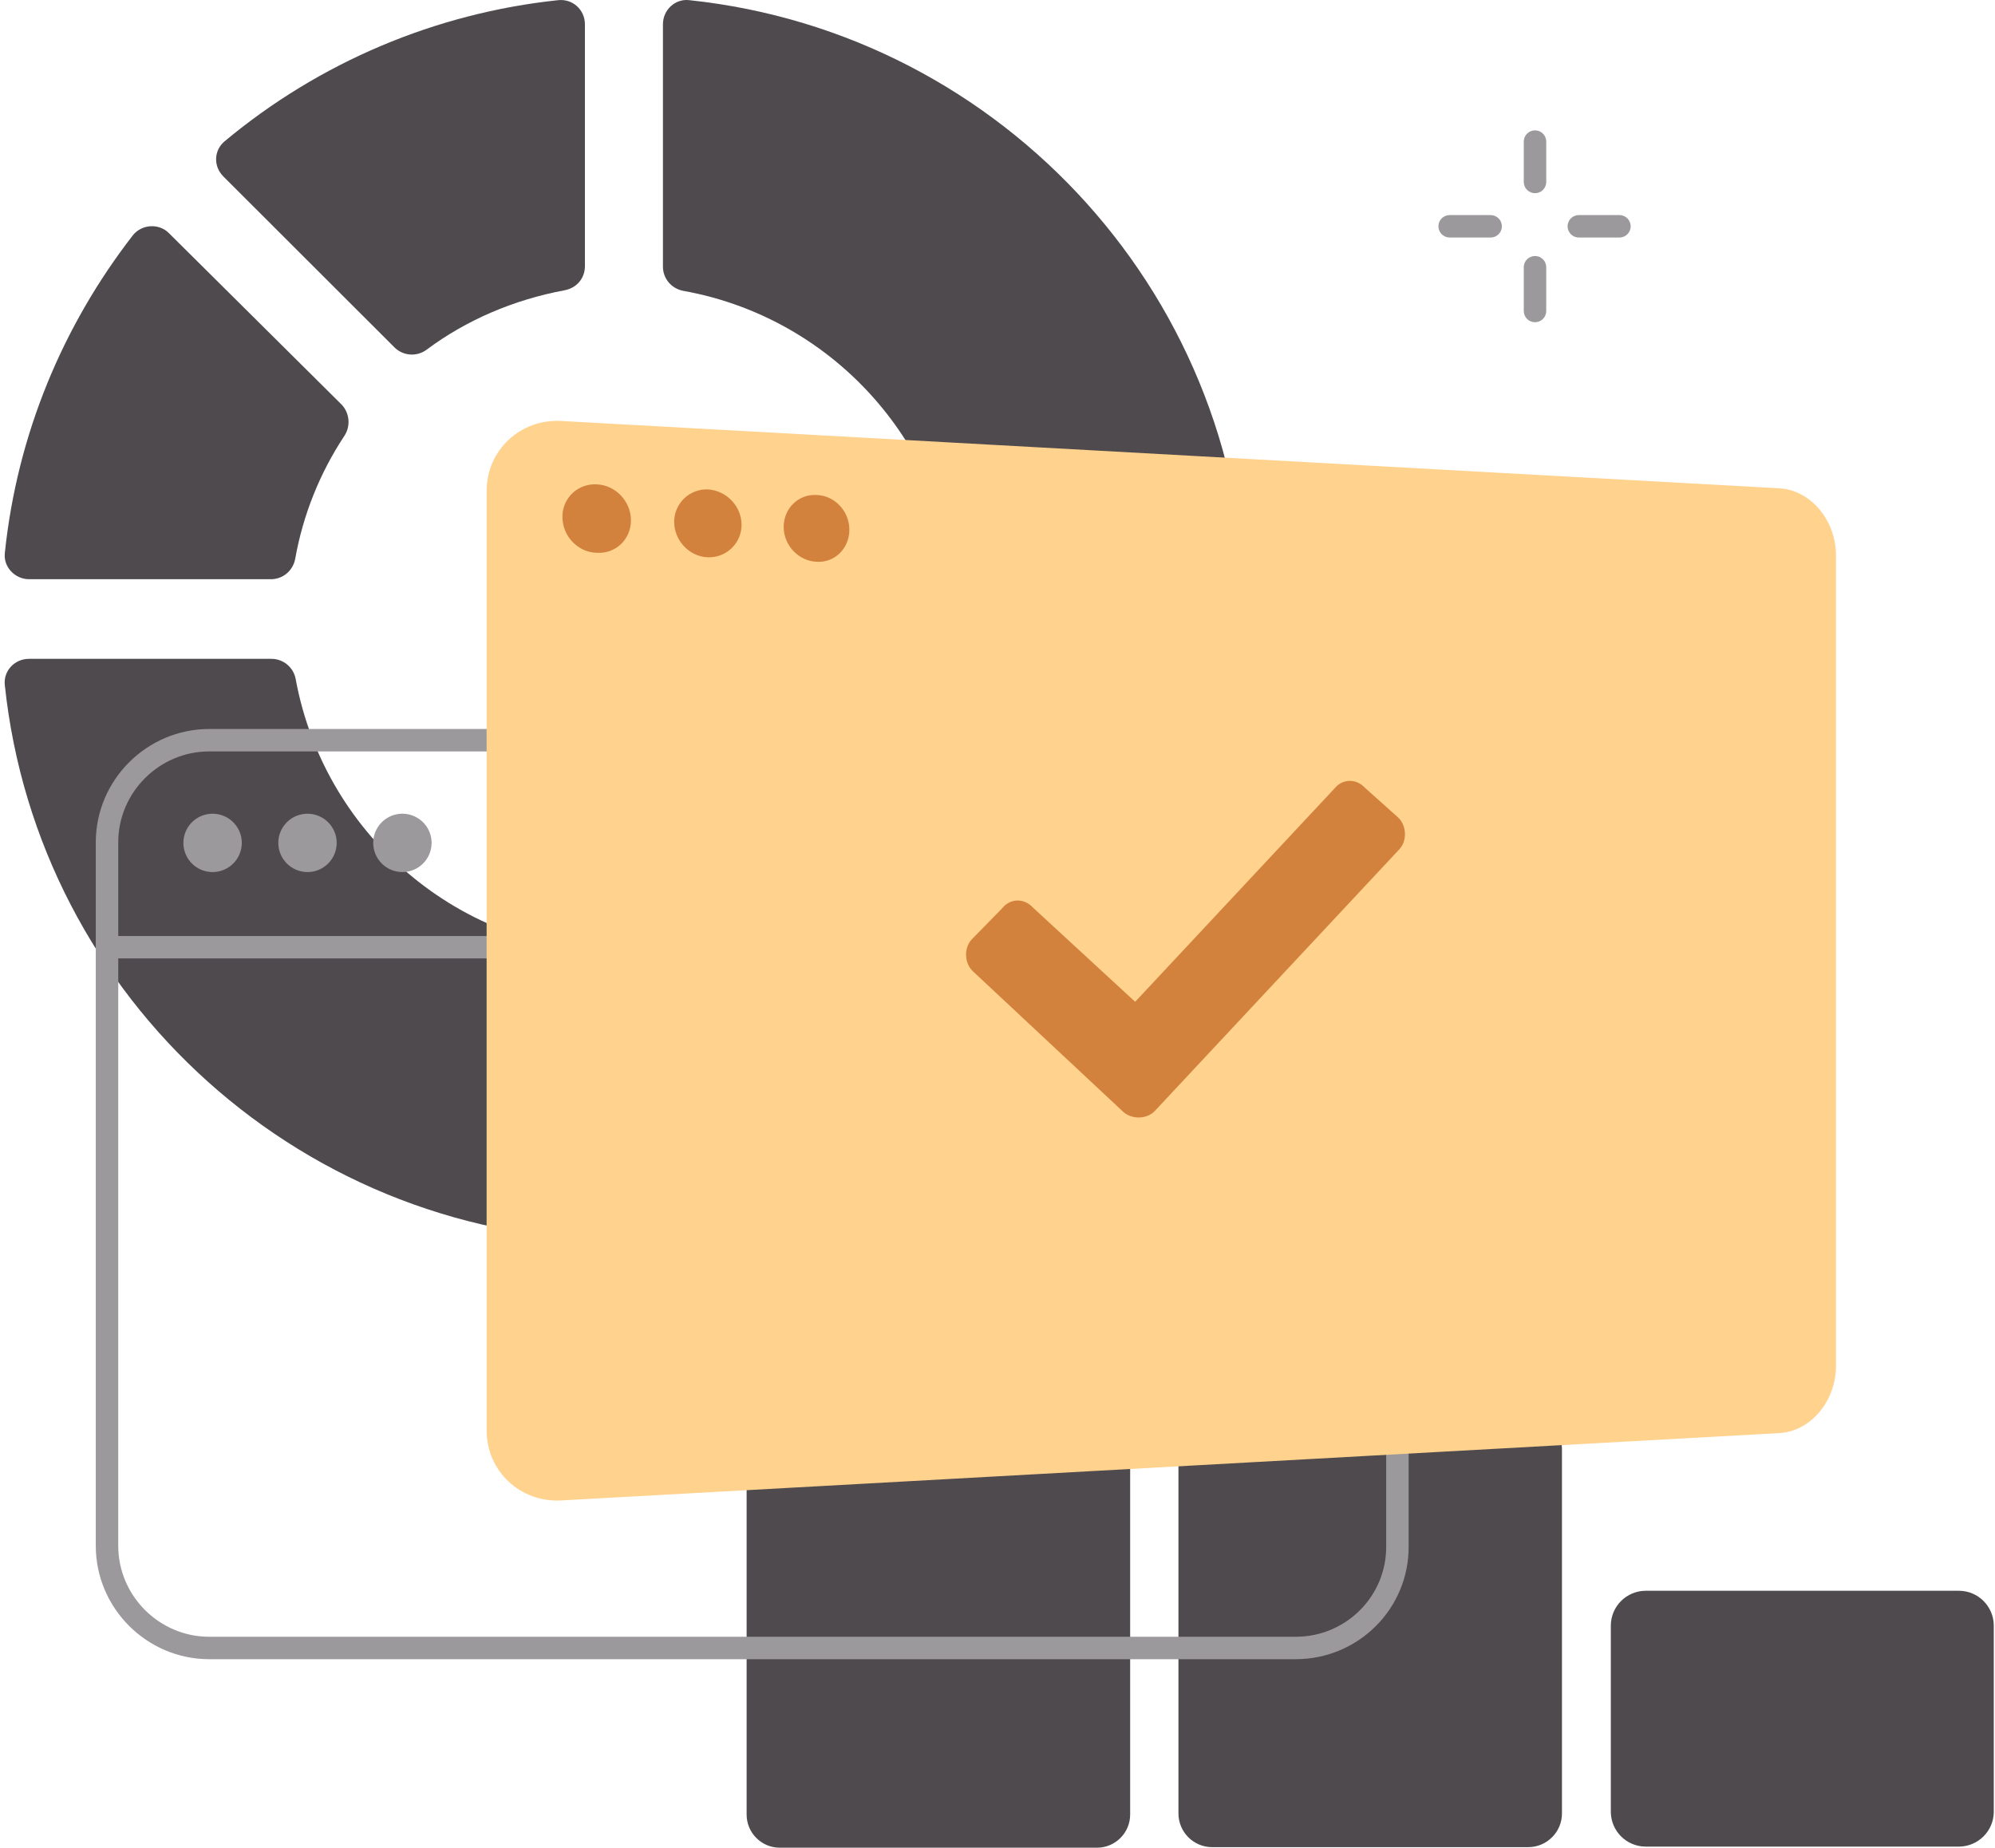
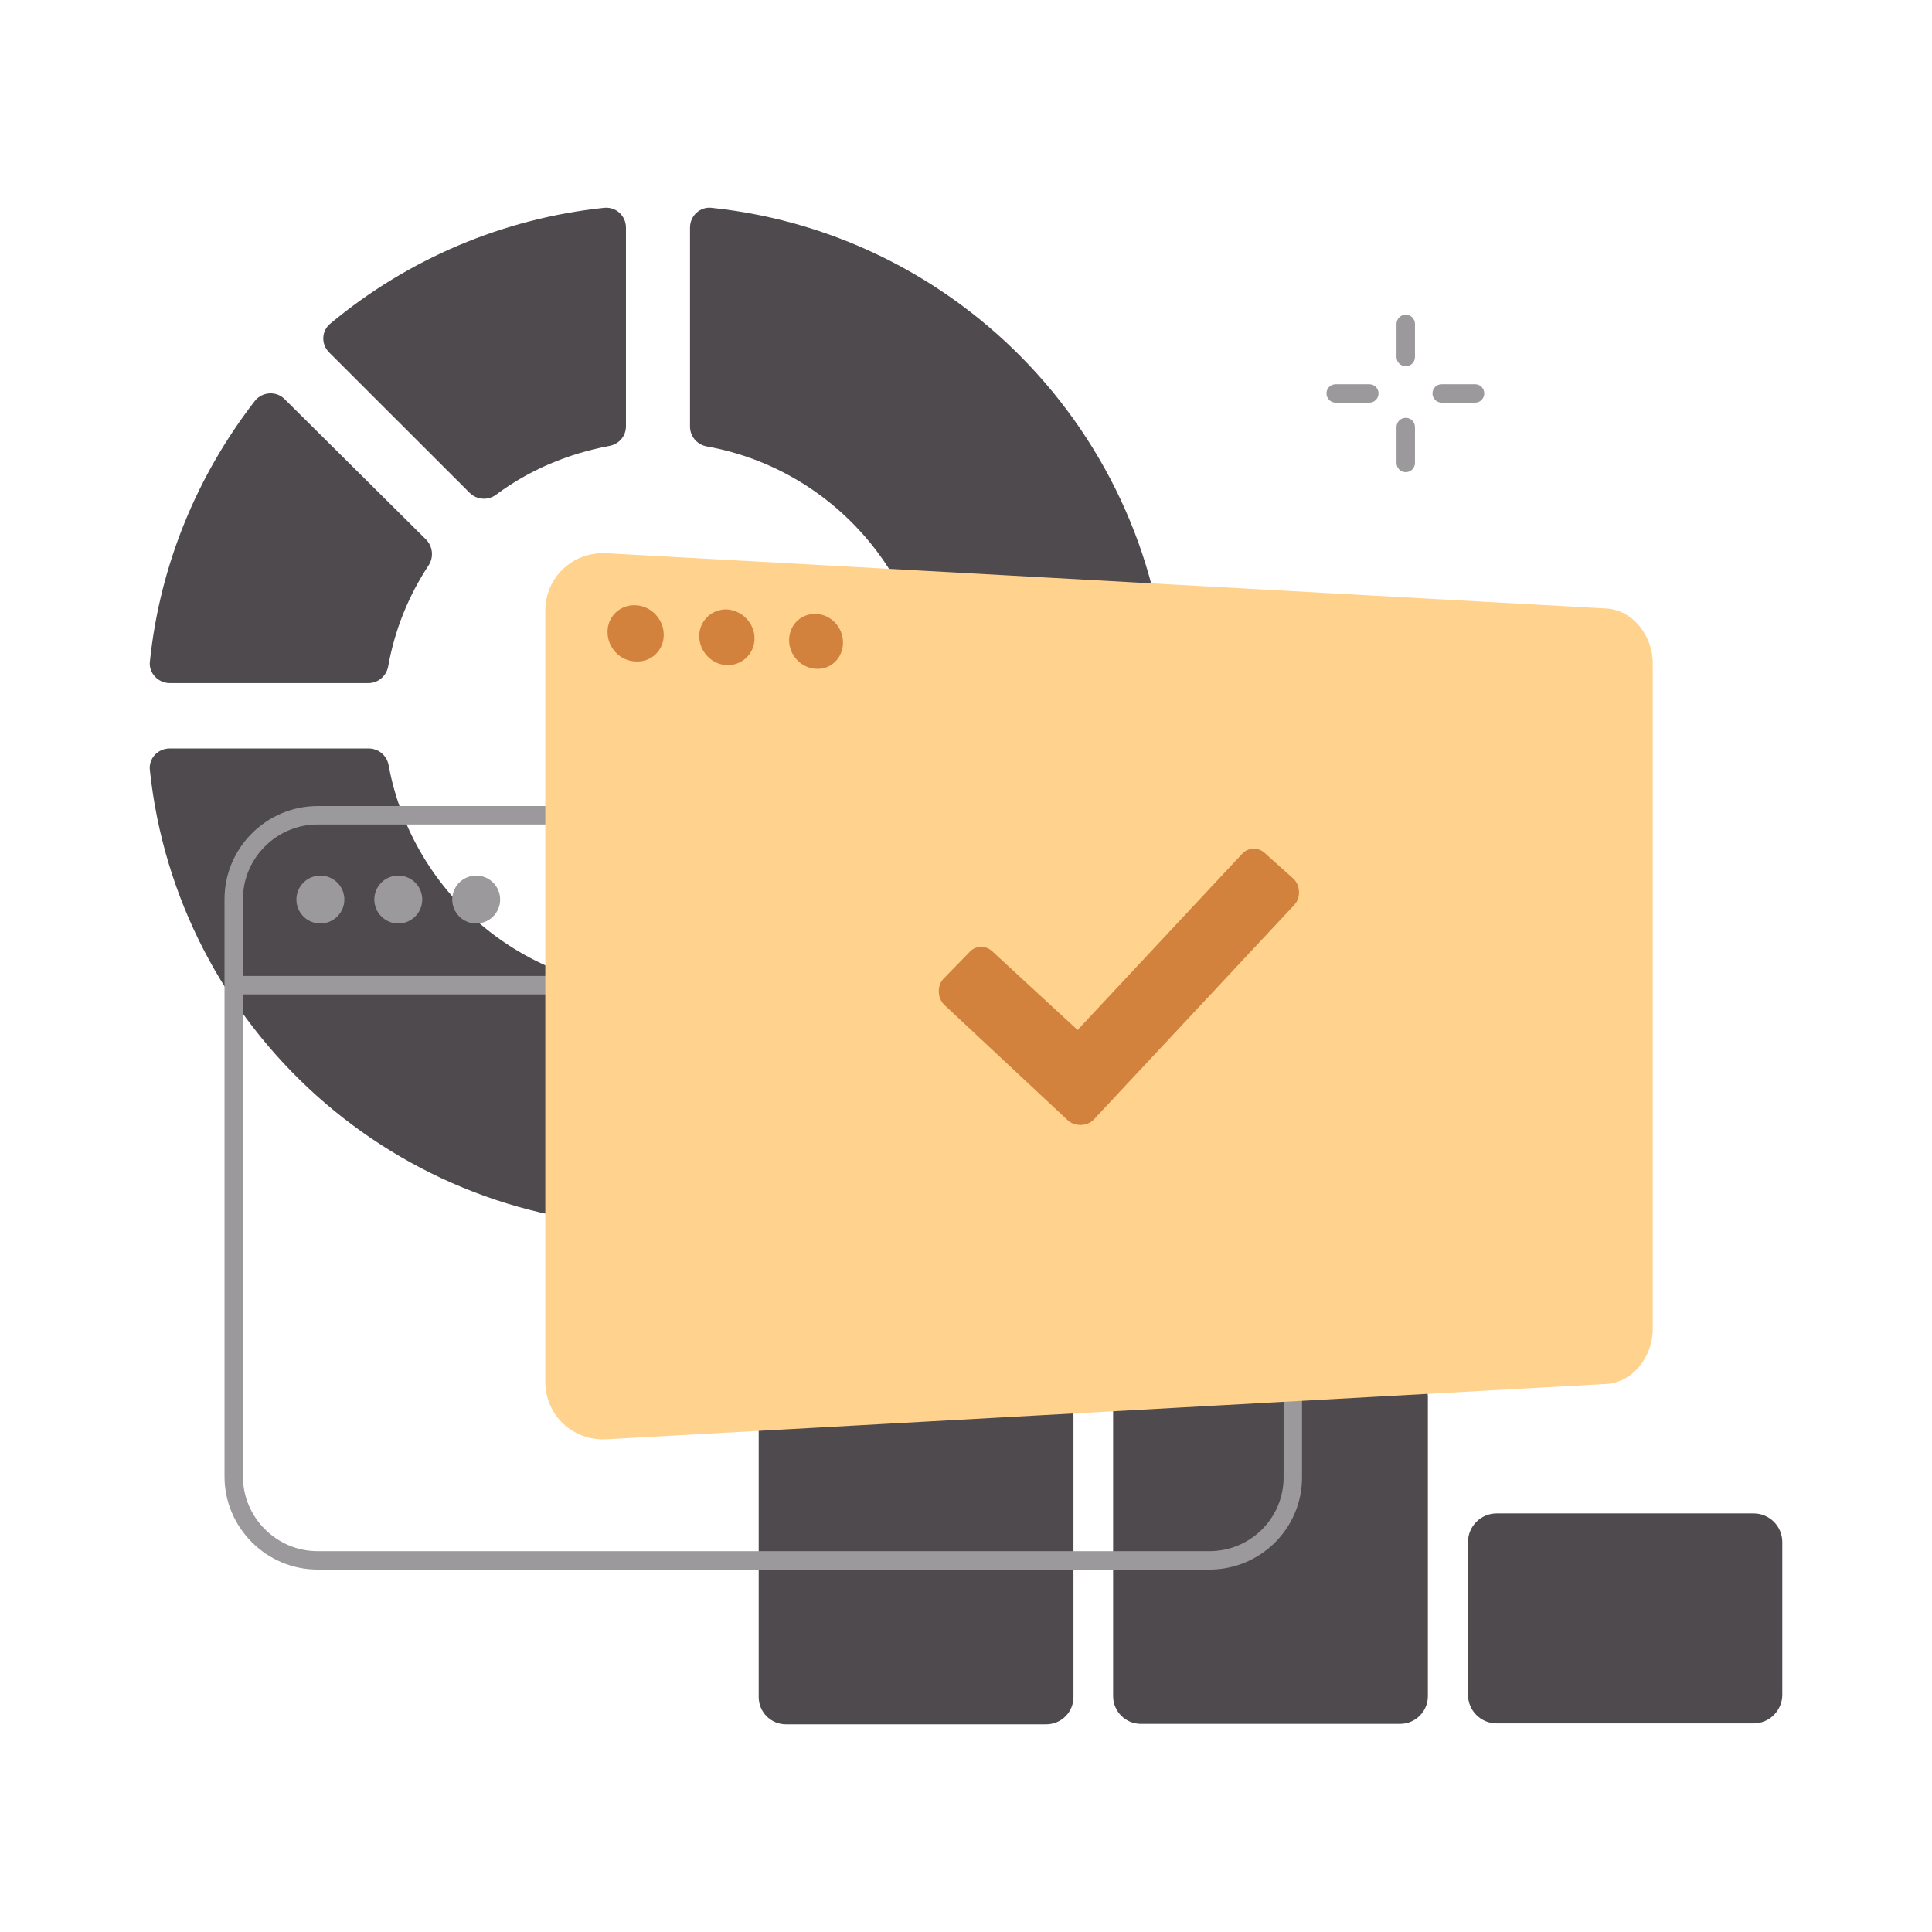
- <svg xmlns="http://www.w3.org/2000/svg" width="339" height="314" fill="none" viewBox="0 0 339 314">
-   <path fill="#4E4A4E" d="M112.65 4.132v41.19c0 2.002 1.432 3.717 3.435 4.1 27.195 4.861 47.613 29.077 46.56 57.872-1.048 29.461-25.094 53.392-54.483 54.535-28.815 1.05-52.955-19.355-57.919-46.432a4.18 4.18 0 0 0-1.431-2.457 4.2 4.2 0 0 0-2.673-.976H4.924c-2.479 0-4.389 2.099-4.104 4.48 5.633 53.394 51.05 94.869 106.108 94.391 57.441-.475 104.29-47.385 104.768-104.781.476-55.013-41.127-100.395-94.563-106.026-2.385-.285-4.483 1.626-4.483 4.104" />
-   <path fill="#4E4A4E" fill-rule="evenodd" d="M37.94 29.972 67.046 59.05a4.195 4.195 0 0 0 5.44.381c6.774-5.054 14.787-8.484 23.47-10.108 2.005-.379 3.436-2.002 3.436-4.099V4.132c0-2.477-2.1-4.386-4.58-4.1a105.8 105.8 0 0 0-56.583 23.93c-1.907 1.527-2.004 4.294-.287 6.007zM22.58 39.983C10.748 55.24 2.923 73.733.825 93.95c-.29 2.383 1.714 4.48 4.102 4.48h41.125c2.004 0 3.72-1.43 4.104-3.433a55.5 55.5 0 0 1 8.394-20.973 4.31 4.31 0 0 0-.475-5.245L28.78 39.696c-1.717-1.81-4.674-1.621-6.203.287M132.5 196.25h53.911c3.054 0 5.533 2.478 5.63 5.626v106.499a5.64 5.64 0 0 1-5.63 5.625H132.5a5.64 5.64 0 0 1-5.63-5.625V201.876a5.64 5.64 0 0 1 5.63-5.626m127.192 44.242h-53.718a5.74 5.74 0 0 0-5.727 5.719v61.975a5.736 5.736 0 0 0 5.725 5.72h53.72a5.74 5.74 0 0 0 5.724-5.72v-61.975a5.74 5.74 0 0 0-5.724-5.719m19.942 29.844h53.244a5.937 5.937 0 0 1 5.915 5.91v31.656a5.94 5.94 0 0 1-5.915 5.91h-53.244a5.94 5.94 0 0 1-5.915-5.91v-31.656a5.94 5.94 0 0 1 5.915-5.91" clip-rule="evenodd" />
-   <path fill="#9C999C" fill-rule="evenodd" d="M35.552 127.696c-8.489 0-15.459 6.965-15.459 15.447v119.562c0 8.482 6.97 15.447 15.457 15.447h184.635c8.498 0 15.446-6.876 15.362-15.428V143.146c0-8.485-6.97-15.45-15.457-15.45H35.55zm184.633 154.267H35.552c-10.599 0-19.276-8.67-19.276-19.258V143.146c0-10.591 8.68-19.261 19.276-19.261H220.09c10.594 0 19.274 8.67 19.274 19.258v119.552c.101 10.704-8.595 19.268-19.179 19.268" clip-rule="evenodd" />
-   <path fill="#9C999C" d="M36.126 148.199a4.965 4.965 0 0 0 4.963-4.959 4.965 4.965 0 0 0-8.47-3.507 4.957 4.957 0 0 0 3.507 8.466m16.125 0a4.965 4.965 0 0 0 4.963-4.959 4.965 4.965 0 0 0-8.47-3.507 4.957 4.957 0 0 0 0 7.011 4.97 4.97 0 0 0 3.507 1.455m16.128 0a4.965 4.965 0 0 0 4.962-4.959 4.965 4.965 0 0 0-8.47-3.507 4.957 4.957 0 0 0 0 7.011 4.97 4.97 0 0 0 3.508 1.455" />
-   <path fill="#9C999C" fill-rule="evenodd" d="M16.564 160.97a1.904 1.904 0 0 1 1.907-1.906h218.413a1.907 1.907 0 0 1 1.349 3.254 1.9 1.9 0 0 1-1.349.558H18.474a1.9 1.9 0 0 1-1.763-1.176 1.9 1.9 0 0 1-.147-.73" clip-rule="evenodd" />
-   <path fill="#FFD28D" d="M302.341 243.54 95.379 254.983c-6.966.381-12.69-4.958-12.69-11.92V83.457c0-6.96 5.724-12.298 12.69-11.917L302.34 82.982c5.342.284 9.638 5.433 9.638 11.44v137.676c0 6.007-4.296 11.158-9.638 11.442" />
-   <path fill="#D3823D" d="M196.253 188.776c-1.354 1.447-3.945 1.515-5.418.14l-25.502-23.842c-1.472-1.375-1.579-3.966-.224-5.416l5.2-5.32c1.345-1.686 3.699-1.746 5.181-.135l17.402 16.043 33.861-36.239c1.342-1.684 3.698-1.745 5.178-.135l5.63 5.037c1.473 1.375 1.579 3.966.225 5.416z" />
-   <path fill="#D3823D" fill-rule="evenodd" d="M107.213 88.415c0 3.242-2.578 5.72-5.821 5.529-3.244-.097-5.82-2.859-5.82-6.103a5.48 5.48 0 0 1 3.606-5.205 5.5 5.5 0 0 1 2.212-.322c3.151.096 5.823 2.858 5.823 6.1m18.795.76a5.5 5.5 0 0 1-1.683 3.984 5.52 5.52 0 0 1-4.041 1.547c-3.148-.096-5.724-2.86-5.724-6.007a5.52 5.52 0 0 1 1.684-3.982 5.52 5.52 0 0 1 4.04-1.547c3.148.19 5.724 2.856 5.724 6.005m12.787 6.294c3.054.19 5.535-2.29 5.535-5.436s-2.481-5.814-5.535-5.91c-3.149-.193-5.628 2.287-5.628 5.435 0 3.146 2.576 5.814 5.628 5.91" clip-rule="evenodd" />
-   <path fill="#9C999C" fill-rule="evenodd" d="M260.837 22.152a1.905 1.905 0 0 1 1.907 1.906v6.866a1.906 1.906 0 0 1-1.908 1.907 1.91 1.91 0 0 1-1.909-1.907V24.06a1.905 1.905 0 0 1 1.91-1.906zM244.425 38.46a1.895 1.895 0 0 1 1.178-1.764c.232-.095.481-.144.732-.144h6.965a1.905 1.905 0 1 1 0 3.812h-6.965a1.91 1.91 0 0 1-1.91-1.906zm21.946 0a1.907 1.907 0 0 1 1.909-1.908h6.966a1.907 1.907 0 0 1 0 3.812h-6.966a1.905 1.905 0 0 1-1.909-1.906zm-5.534 5.047a1.91 1.91 0 0 1 1.763 1.178c.096.232.145.48.144.73v7.438a1.906 1.906 0 0 1-1.908 1.907 1.91 1.91 0 0 1-1.909-1.907v-7.438a1.905 1.905 0 0 1 1.179-1.761c.232-.096.48-.147.731-.147" clip-rule="evenodd" />
+ <svg xmlns="http://www.w3.org/2000/svg" width="400" height="400" fill="none" viewBox="0 0 400 400">
+   <path fill="#4E4A4E" d="M142.858 47.132v41.19c0 2.002 1.432 3.717 3.435 4.1 27.195 4.862 47.613 29.077 46.56 57.872-1.048 29.461-25.094 53.392-54.483 54.535-28.815 1.05-52.955-19.355-57.919-46.432a4.18 4.18 0 0 0-1.431-2.457 4.2 4.2 0 0 0-2.673-.976H35.133c-2.48 0-4.39 2.099-4.105 4.48 5.633 53.394 51.05 94.869 106.108 94.391 57.441-.475 104.29-47.385 104.768-104.781.476-55.013-41.127-100.395-94.563-106.026-2.385-.285-4.483 1.626-4.483 4.104" />
+   <path fill="#4E4A4E" fill-rule="evenodd" d="m68.149 72.972 29.104 29.079a4.196 4.196 0 0 0 5.439.381c6.775-5.054 14.788-8.484 23.472-10.108 2.004-.379 3.435-2.002 3.435-4.099V47.132c0-2.477-2.1-4.386-4.579-4.1a105.8 105.8 0 0 0-56.584 23.93c-1.907 1.527-2.004 4.294-.287 6.007zM52.786 82.983c-11.83 15.256-19.654 33.75-21.752 53.966-.29 2.384 1.714 4.48 4.102 4.48H76.26c2.004 0 3.72-1.431 4.104-3.433a55.5 55.5 0 0 1 8.394-20.974 4.31 4.31 0 0 0-.475-5.244L58.989 82.696c-1.717-1.81-4.674-1.621-6.203.287M162.71 239.25h53.911c3.054 0 5.533 2.478 5.63 5.626v106.499a5.64 5.64 0 0 1-5.63 5.625H162.71a5.64 5.64 0 0 1-5.63-5.625V244.876a5.64 5.64 0 0 1 5.63-5.626m127.192 44.242h-53.718a5.74 5.74 0 0 0-5.727 5.719v61.975a5.736 5.736 0 0 0 5.725 5.72h53.72a5.74 5.74 0 0 0 5.724-5.72v-61.975a5.74 5.74 0 0 0-5.724-5.719m19.942 29.844h53.244a5.937 5.937 0 0 1 5.915 5.91v31.656a5.94 5.94 0 0 1-5.915 5.91h-53.244a5.94 5.94 0 0 1-5.915-5.91v-31.656a5.94 5.94 0 0 1 5.915-5.91" clip-rule="evenodd" />
+   <path fill="#9C999C" fill-rule="evenodd" d="M65.76 170.696c-8.489 0-15.459 6.965-15.459 15.447v119.562c0 8.482 6.97 15.447 15.457 15.447h184.635c8.498 0 15.446-6.876 15.362-15.428V186.146c0-8.485-6.97-15.45-15.457-15.45H65.758zm184.633 154.267H65.76c-10.599 0-19.276-8.67-19.276-19.258V186.146c0-10.591 8.68-19.261 19.276-19.261h184.538c10.594 0 19.274 8.67 19.274 19.258v119.552c.101 10.704-8.595 19.268-19.179 19.268" clip-rule="evenodd" />
+   <path fill="#9C999C" d="M66.334 191.199a4.965 4.965 0 0 0 4.963-4.959 4.965 4.965 0 0 0-8.47-3.507 4.957 4.957 0 0 0 3.507 8.466m16.125 0a4.965 4.965 0 0 0 4.963-4.959 4.965 4.965 0 0 0-8.47-3.507 4.957 4.957 0 0 0 0 7.011 4.97 4.97 0 0 0 3.507 1.455m16.128 0a4.97 4.97 0 0 0 3.509-1.453 4.954 4.954 0 0 0 0-7.012 4.966 4.966 0 0 0-7.017-.001 4.957 4.957 0 0 0 0 7.011 4.97 4.97 0 0 0 3.508 1.455" />
+   <path fill="#9C999C" fill-rule="evenodd" d="M46.772 203.97a1.904 1.904 0 0 1 1.907-1.906h218.413a1.907 1.907 0 0 1 1.349 3.254 1.9 1.9 0 0 1-1.349.558H48.682a1.9 1.9 0 0 1-1.763-1.176 1.9 1.9 0 0 1-.147-.73" clip-rule="evenodd" />
+   <path fill="#FFD28D" d="m332.549 286.54-206.963 11.443c-6.965.381-12.689-4.958-12.689-11.92V126.457c0-6.96 5.724-12.298 12.689-11.917l206.963 11.442c5.342.284 9.638 5.433 9.638 11.44v137.676c0 6.007-4.296 11.158-9.638 11.442" />
+   <path fill="#D3823D" d="M226.461 231.776c-1.354 1.447-3.945 1.515-5.418.14l-25.502-23.842c-1.472-1.375-1.579-3.966-.224-5.416l5.2-5.32c1.345-1.686 3.699-1.746 5.181-.135l17.402 16.043 33.861-36.239c1.342-1.684 3.698-1.745 5.178-.135l5.63 5.037c1.473 1.375 1.579 3.966.225 5.416z" />
+   <path fill="#D3823D" fill-rule="evenodd" d="M137.421 131.415c0 3.242-2.578 5.72-5.821 5.529-3.244-.097-5.82-2.859-5.82-6.103a5.5 5.5 0 0 1 .434-2.192 5.49 5.49 0 0 1 5.384-3.335c3.151.096 5.823 2.858 5.823 6.101m18.795.76a5.5 5.5 0 0 1-1.683 3.984 5.53 5.53 0 0 1-4.041 1.547c-3.148-.096-5.724-2.861-5.724-6.007a5.52 5.52 0 0 1 1.684-3.982 5.53 5.53 0 0 1 4.04-1.547c3.148.191 5.724 2.856 5.724 6.005m12.787 6.294c3.054.19 5.535-2.29 5.535-5.436s-2.481-5.813-5.535-5.91c-3.149-.193-5.628 2.287-5.628 5.435 0 3.146 2.576 5.814 5.628 5.911" clip-rule="evenodd" />
+   <path fill="#9C999C" fill-rule="evenodd" d="M291.045 65.152a1.905 1.905 0 0 1 1.907 1.906v6.866a1.906 1.906 0 0 1-1.908 1.907 1.91 1.91 0 0 1-1.909-1.907V67.06a1.905 1.905 0 0 1 1.91-1.906zM274.633 81.46a1.895 1.895 0 0 1 1.178-1.764c.232-.095.481-.144.732-.144h6.965a1.905 1.905 0 1 1 0 3.812h-6.965a1.91 1.91 0 0 1-1.91-1.906zm21.946 0a1.907 1.907 0 0 1 1.909-1.908h6.966a1.907 1.907 0 0 1 0 3.812h-6.966a1.905 1.905 0 0 1-1.909-1.906zm-5.534 5.047a1.91 1.91 0 0 1 1.763 1.178c.096.232.145.48.144.73v7.438a1.906 1.906 0 0 1-1.908 1.907 1.91 1.91 0 0 1-1.909-1.907v-7.438a1.905 1.905 0 0 1 1.179-1.761c.232-.096.48-.147.731-.147" clip-rule="evenodd" />
</svg>
